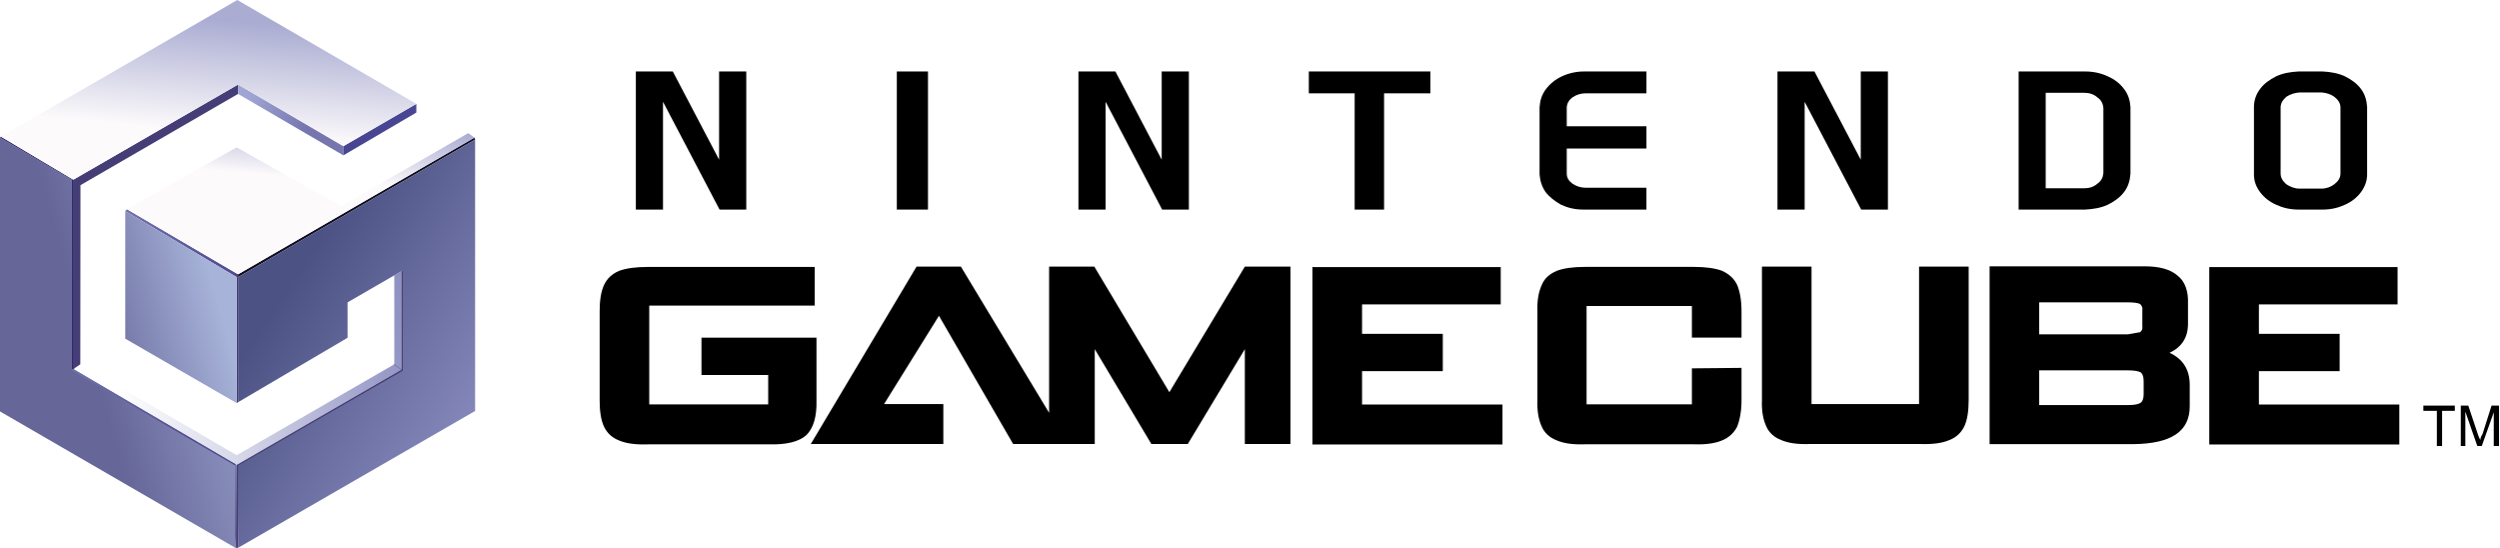
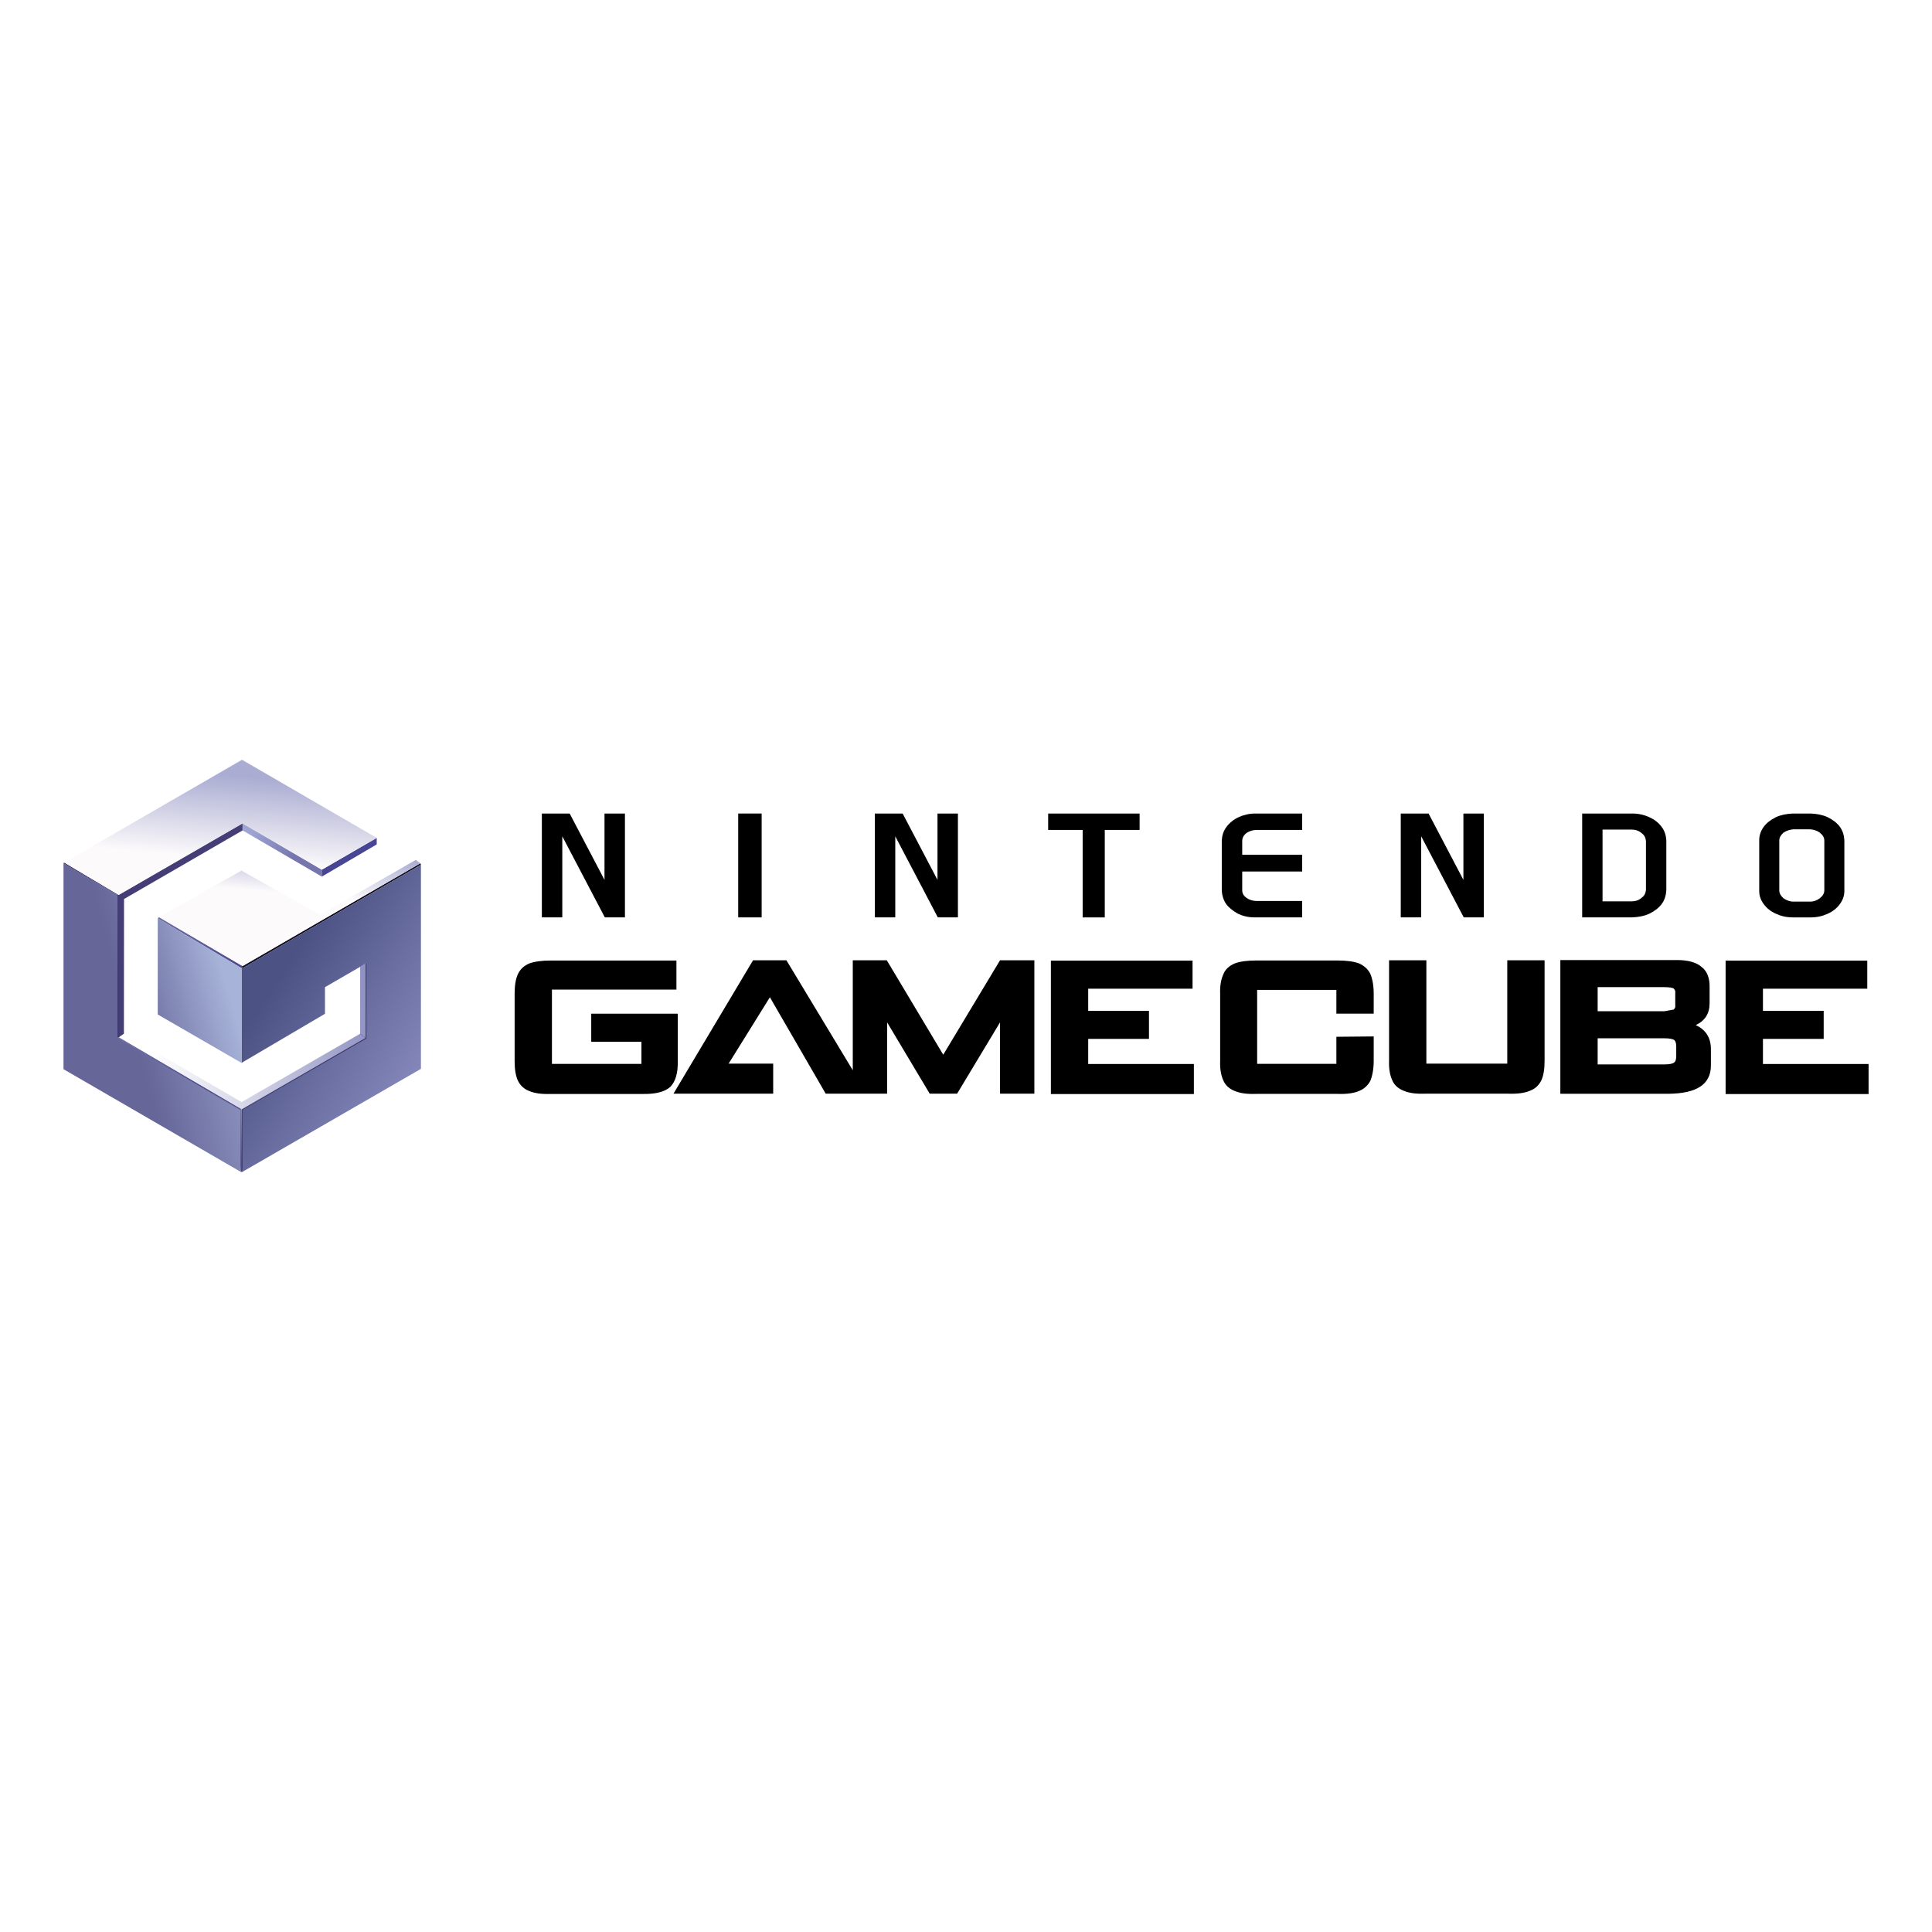
- <svg xmlns="http://www.w3.org/2000/svg" version="1.1" id="Ebene_1" x="0px" y="0px" width="566.93px" height="124.23px" viewBox="0 0 566.93 124.23" enable-background="new 0 0 566.93 124.23" xml:space="preserve">
+ <svg xmlns="http://www.w3.org/2000/svg" version="1.1" id="Ebene_1" x="0px" y="0px" xml:space="preserve" width="100" height="100" viewBox="-19.145 -229.106 582.583 582.583">
  <g id="underneath_1_">
</g>
  <g id="BOTTOM_LEFT_LINE">
</g>
  <g>
    <g>
      <g id="Layer_6">
        <line fill="none" x1="29.248" y1="99.123" x2="28.12" y2="98.282" />
      </g>
      <g id="_x33_D_PART">
        <linearGradient id="SVGID_1_" gradientUnits="userSpaceOnUse" x1="24.415" y1="564.872" x2="104.743" y2="551.509" gradientTransform="matrix(1 0 0 1 -0.0049 -473.4258)">
          <stop offset="0.037" style="stop-color:#FFFFFF" />
          <stop offset="0.896" style="stop-color:#898CBF" />
        </linearGradient>
        <polygon fill="url(#SVGID_1_)" points="89.451,62.438 89.451,82.608 53.699,103.224 18.222,82.608 16.628,83.691 53.699,105.427      91.065,83.824 91.065,61.505    " />
      </g>
      <g id="black_line_thing">
        <polygon fill="#7A7EAE" points="89.451,82.52 91.065,83.685 91.065,83.824 90.963,83.9 89.308,82.69 89.451,82.608    " />
      </g>
      <g id="dark_purple_top_line">
        <linearGradient id="SVGID_2_" gradientUnits="userSpaceOnUse" x1="28.461" y1="68.837" x2="54.049" y2="68.837" gradientTransform="matrix(1 0 0 -1 -0.0449 123.9897)">
          <stop offset="0" style="stop-color:#6E70A9" />
          <stop offset="0.969" style="stop-color:#514A8E" />
        </linearGradient>
        <polygon fill="url(#SVGID_2_)" points="54.004,62.205 28.814,47.455 28.416,47.853 53.699,62.851    " />
        <linearGradient id="SVGID_3_" gradientUnits="userSpaceOnUse" x1="53.857" y1="61.681" x2="54.185" y2="61.681" gradientTransform="matrix(1 0 0 -1 -0.0449 123.9897)">
          <stop offset="0" style="stop-color:#6E70A9" />
          <stop offset="0.969" style="stop-color:#514A8E" />
        </linearGradient>
        <polygon fill="url(#SVGID_3_)" points="53.922,62.205 54.107,62.205 54.14,62.413 53.813,62.413    " />
      </g>
      <g id="top_black_line">
        <polygon fill="#120F22" points="54.004,62.851 54.004,62.205 107.627,31.206 107.785,31.647    " />
      </g>
      <g id="LOGO_DARK_LINES">
        <polygon fill="#453D76" points="54.004,124.23 54.363,105.729 91.582,84.28 91.72,61.312 91.065,61.312 91.065,83.824      53.699,105.427 53.565,124.23    " />
      </g>
      <g id="LOGO">
        <linearGradient id="SVGID_4_" gradientUnits="userSpaceOnUse" x1="64.085" y1="540.326" x2="108.726" y2="569.631" gradientTransform="matrix(1 0 0 1 -0.0049 -473.4258)">
          <stop offset="0" style="stop-color:#4C5284" />
          <stop offset="1" style="stop-color:#8789BC" />
        </linearGradient>
        <polygon fill="url(#SVGID_4_)" points="54.004,91.212 54.004,62.851 107.785,31.647 107.785,93.197 54.004,124.23      54.004,105.573 91.361,84.062 91.361,61.332 78.85,68.566 78.85,76.595    " />
      </g>
      <g id="BOTTOM_LAIN_LEFT_LIGHT_LINE">
        <linearGradient id="SVGID_5_" gradientUnits="userSpaceOnUse" x1="53.464" y1="596.999" x2="53.153" y2="577.096" gradientTransform="matrix(1 0 0 1 -0.0049 -473.4258)">
          <stop offset="0.11" style="stop-color:#4C407E" />
          <stop offset="0.89" style="stop-color:#666699" />
          <stop offset="1" style="stop-color:#A7B3D9" />
          <stop offset="1" style="stop-color:#9BA5CD" />
        </linearGradient>
        <polyline fill="url(#SVGID_5_)" points="53.402,124.23 53.699,124.23 53.699,105.427 52.642,104.806 53.402,124.23    " />
      </g>
      <g id="underneath">
        <polyline fill="#2D2868" points="16.542,40.703 16.771,40.897 16.862,83.532 16.628,83.691 16.486,83.601 16.542,40.703    " />
      </g>
      <g id="LEFT_3D_PURPLE_SHADOW">
        <polygon fill="#453D76" points="18.222,82.608 16.628,83.691 16.628,40.755 54.004,19.174 54.004,21.3 18.26,41.987    " />
      </g>
      <g id="MAIN_DARK_PURPLE_LINE">
        <polygon fill="#453D76" points="54.004,62.094 54.004,91.212 53.699,91.417 53.699,62.851 53.699,62.028    " />
      </g>
      <g id="logo_LEFT_side">
        <linearGradient id="SVGID_6_" gradientUnits="userSpaceOnUse" x1="4.824" y1="553.133" x2="66.026" y2="536.124" gradientTransform="matrix(1 0 0 1 -0.0049 -473.4258)">
          <stop offset="0.233" style="stop-color:#666699" />
          <stop offset="0.724" style="stop-color:#A7B3D9" />
        </linearGradient>
        <polygon fill="url(#SVGID_6_)" points="28.416,47.853 28.416,76.802 53.699,91.417 53.699,62.851    " />
        <linearGradient id="SVGID_7_" gradientUnits="userSpaceOnUse" x1="5.882" y1="556.931" x2="67.08" y2="539.923" gradientTransform="matrix(1 0 0 1 -0.0049 -473.4258)">
          <stop offset="0.233" style="stop-color:#666699" />
          <stop offset="0.991" style="stop-color:#A7B3D9" />
        </linearGradient>
        <polygon fill="url(#SVGID_7_)" points="53.402,123.926 53.402,105.251 16.628,83.691 16.628,40.964 0,31.206 0,93.302      53.402,124.23    " />
      </g>
      <g id="left_purple_line">
        <rect x="16.343" y="40.755" fill="#2D2868" width="0.285" height="42.938" />
        <polygon fill="#2D2868" points="16.628,40.755 0.214,30.992 0,31.206 16.486,40.897    " />
      </g>
      <g id="BOTTOM_PURPLE_LINE">
        <linearGradient id="SVGID_8_" gradientUnits="userSpaceOnUse" x1="19.586" y1="559.814" x2="43.921" y2="572.836" gradientTransform="matrix(1 0 0 1 -0.0049 -473.4258)">
          <stop offset="0" style="stop-color:#6E70A9" />
          <stop offset="0.969" style="stop-color:#514A8E" />
        </linearGradient>
        <polygon fill="url(#SVGID_8_)" points="53.402,105.251 53.402,105.603 16.343,84.015 16.343,83.691 16.628,83.691    " />
      </g>
      <g id="top_middle_light_line">
        <linearGradient id="SVGID_9_" gradientUnits="userSpaceOnUse" x1="55.735" y1="495.654" x2="71.185" y2="503.171" gradientTransform="matrix(1 0 0 1 -0.0049 -473.4258)">
          <stop offset="0.037" style="stop-color:#9EA5D3" />
          <stop offset="0.902" style="stop-color:#7675AE" />
        </linearGradient>
        <polygon fill="url(#SVGID_9_)" points="54.004,19.174 77.901,33.142 77.901,35.231 54.004,21.3    " />
      </g>
      <g id="top_right">
        <polygon fill="#484592" points="77.901,33.142 77.901,35.231 94.454,25.524 94.454,23.552    " />
      </g>
      <g id="MAIN_TOP">
        <path fill="none" d="M0,31.206" />
        <linearGradient id="SVGID_10_" gradientUnits="userSpaceOnUse" x1="0.219" y1="504.418" x2="0.219" y2="504.418" gradientTransform="matrix(1 0 0 1 -0.0049 -473.4258)">
          <stop offset="0.233" style="stop-color:#666699" />
          <stop offset="0.991" style="stop-color:#A7B3D9" />
        </linearGradient>
        <path fill="url(#SVGID_10_)" d="M0.214,30.992" />
        <linearGradient id="SVGID_11_" gradientUnits="userSpaceOnUse" x1="49.386" y1="477.947" x2="45.741" y2="518.442" gradientTransform="matrix(1 0 0 1 -0.0049 -473.4258)">
          <stop offset="0" style="stop-color:#AAACD2" />
          <stop offset="0.626" style="stop-color:#FCFAFB" />
        </linearGradient>
        <polygon fill="url(#SVGID_11_)" points="53.833,0 94.454,23.552 77.901,33.142 54.004,19.174 16.628,40.755 0.214,30.992    " />
        <linearGradient id="SVGID_12_" gradientUnits="userSpaceOnUse" x1="71.78" y1="473.265" x2="68.135" y2="513.761" gradientTransform="matrix(1 0 0 1 -0.0049 -473.4258)">
          <stop offset="0.674" style="stop-color:#AAACD2" />
          <stop offset="1" style="stop-color:#FCFAFB" />
        </linearGradient>
        <polygon fill="url(#SVGID_12_)" points="28.814,47.455 53.68,33.409 77.369,46.781 106.232,30.192 107.627,31.206 54.004,62.205         " />
      </g>
    </g>
    <g>
      <path id="path23497" d="M373.52,21.158v-4.949h-14.143c-1.816,0-3.533,0.404-5.054,1.11c-1.513,0.71-2.726,1.718-3.634,2.932    c-0.908,1.209-1.314,2.529-1.416,4.04v15.252c0.1,1.417,0.508,2.729,1.313,3.944c0.912,1.21,2.121,2.116,3.537,2.924    c1.516,0.71,3.127,1.115,5.053,1.115h14.34v-4.949h-13.739c-1.11,0-2.118-0.306-3.022-0.911c-0.815-0.604-1.318-1.312-1.318-2.319    v-5.657h18.082v-5.053h-18.082v-4.142c0-1.013,0.503-1.817,1.318-2.427c0.904-0.606,1.912-0.91,3.022-0.91h13.739" />
      <path id="path23501" d="M457.952,16.21v31.317h15.102c1.916-0.098,3.625-0.405,5.139-1.107c1.609-0.804,2.818-1.712,3.723-2.921    c0.908-1.203,1.307-2.615,1.408-4.127V24.266c-0.102-1.507-0.5-2.821-1.408-4.028c-0.904-1.208-2.111-2.213-3.723-2.921    c-1.514-0.705-3.225-1.107-5.139-1.107H457.952L457.952,16.21z M475.778,22.052c0.898,0.604,1.303,1.407,1.404,2.418v14.803    c-0.104,1.006-0.506,1.812-1.404,2.416c-0.809,0.703-1.82,1.005-2.928,1.005h-8.758V21.046h8.758    C473.958,21.046,474.969,21.347,475.778,22.052" />
      <path id="path23503" d="M531.958,17.302c-1.488-0.692-3.172-0.993-5.053-1.093h-5.453c-1.885,0.099-3.566,0.4-5.057,1.093    c-1.584,0.794-2.775,1.68-3.666,2.874c-0.895,1.186-1.389,2.576-1.389,4.063v15.359c0,1.486,0.494,2.777,1.389,3.967    c0.891,1.19,2.082,2.179,3.666,2.874c1.49,0.693,3.172,1.089,5.057,1.089h5.453c1.881,0,3.563-0.396,5.053-1.089    c1.584-0.694,2.773-1.684,3.666-2.874c0.893-1.191,1.387-2.577,1.387-3.967v-15.36c-0.096-1.487-0.494-2.877-1.387-4.063    C534.731,18.981,533.542,18.095,531.958,17.302z M529.579,21.958c0.891,0.694,1.387,1.484,1.387,2.382v15.059    c0,0.892-0.496,1.686-1.387,2.379c-0.793,0.597-1.787,0.994-2.873,0.994h-5.055c-1.094,0-2.084-0.396-2.977-0.994    c-0.789-0.694-1.285-1.487-1.285-2.379V24.34c0-0.897,0.496-1.688,1.285-2.382c0.893-0.596,1.883-0.893,2.977-0.992h5.055    C527.793,21.067,528.786,21.363,529.579,21.958" />
      <path id="path23515" d="M169.301,16.21h-6.163v20.003L152.634,16.21h-8.385v31.317h6.163V23.083l12.828,24.444h6.061V16.21" />
      <path id="path23515_1_" d="M269.711,16.21h-6.163v20.003L253.043,16.21h-8.385v31.317h6.163V23.083l12.828,24.444h6.062V16.21" />
      <path id="path23515_2_" d="M428.299,16.21h-6.162v20.003L411.633,16.21h-8.387v31.317h6.163V23.083l12.828,24.444h6.062V16.21" />
      <path id="path23517" d="M210.526,47.527V16.21h-7.07v31.317H210.526L210.526,47.527" />
      <path id="path23521" d="M296.922,16.21v4.949h10.401v26.369h6.671v-26.37h10.504v-4.949H296.92l0,0" />
    </g>
    <g>
      <path id="path23505" d="M543.92,69.03v-8.463h-42.717v40.229h43.113v-9.062h-31.855v-7.57h18.316v-8.457h-18.316V69.03H543.92    L543.92,69.03" />
      <path id="path23507" d="M496.374,68.755c0.096-2.785-0.697-4.977-2.393-6.274c-1.596-1.394-4.08-2.09-7.467-2.09h-35.148v40.325    h32.658c8.563-0.099,12.744-2.887,12.744-8.562v-4.883c0-3.382-1.492-5.87-4.582-7.262c2.789-1.298,4.188-3.487,4.188-6.576    V68.755L496.374,68.755z M485.52,68.955c0.398,0.399,0.602,0.8,0.496,1.396v3.685c0.104,0.495-0.098,0.995-0.496,1.293    l-2.795,0.495h-20.107v-7.266h20.107C484.227,68.558,485.221,68.757,485.52,68.955L485.52,68.955z M462.618,91.855v-7.867h20.211    c1.496,0,2.393,0.201,2.889,0.5c0.402,0.401,0.596,0.998,0.596,1.993v2.886c0,0.897-0.191,1.594-0.596,1.891    c-0.496,0.4-1.393,0.597-2.889,0.597L462.618,91.855" />
      <path id="path23509" d="M446.614,60.458h-11.25v31.167h-24.396V60.458h-11.248v30.271c-0.106,2.486,0.295,4.484,0.99,5.975    c0.6,1.395,1.797,2.49,3.389,3.089c1.597,0.695,3.684,0.993,6.47,0.896h25.093c2.789,0.097,4.977-0.201,6.57-0.896    c1.59-0.599,2.689-1.694,3.389-3.089c0.695-1.491,0.996-3.487,0.996-5.975V60.458" />
      <path id="path23511" d="M394.09,64.607c-0.705-1.489-1.896-2.488-3.388-3.186c-1.596-0.602-3.784-0.898-6.473-0.898h-24.591    c-2.789,0-4.881,0.298-6.478,0.898c-1.591,0.697-2.786,1.696-3.382,3.186c-0.697,1.494-1.096,3.484-0.993,5.974v20.214    c-0.103,2.484,0.296,4.48,0.993,5.971c0.596,1.396,1.791,2.491,3.382,3.093c1.597,0.693,3.688,0.991,6.478,0.893h24.592    c2.688,0.098,4.877-0.199,6.473-0.893c1.492-0.602,2.684-1.697,3.387-3.093c0.597-1.489,0.996-3.485,0.996-5.971v-7.371    l-11.256,0.105v8.162h-23.893V69.39h23.893v7.165h11.256v-5.974C395.086,67.996,394.687,66.007,394.09,64.607" />
      <path id="path23513" d="M340.461,69.03v-8.463h-42.718v40.229h43.116v-9.062h-31.861v-7.57h18.321v-8.457h-18.321V69.03H340.461    L340.461,69.03" />
      <path id="path23523" d="M282.411,60.458l-17.127,28.48l-17.025-28.48h-10.254v33.159l-20.016-33.159h-10.056l-23.994,40.228    h30.068v-9.061h-13.442l12.447-20.013l16.828,29.072h18.519V79.179l12.842,21.505h8.266l12.942-21.505v21.505h10.354V60.457    h-10.354l0,0" />
      <path id="path23525" d="M184.83,69.307v-8.77h-37.938c-2.685,0-4.879,0.3-6.474,0.899c-1.59,0.696-2.686,1.698-3.381,3.187    c-0.7,1.493-0.998,3.483-0.998,5.975v20.21c0,2.486,0.298,4.483,0.998,5.975c0.696,1.395,1.792,2.49,3.381,3.091    c1.594,0.692,3.789,0.991,6.474,0.895h27.584c3.978,0.097,6.768-0.599,8.458-2.091c1.595-1.595,2.391-4.183,2.294-7.868v-14.24    H159.14v8.47h15.135v6.667H147.29V69.307H184.83" />
    </g>
    <g>
-       <path id="path23527" d="M566.93,91.979h-1.693l-2.041,6.45c-0.334,0.513-0.51,1.024-0.51,1.362    c-0.172-0.338-0.346-0.682-0.512-1.188l-2.211-6.626h-1.699v9.17h1.027v-7.813l2.717,7.813h1.012l2.721-7.642v7.642h1.189V91.979" />
-       <path id="path23529" d="M554.016,93.167h2.893v-1.188h-7.139v1.188h3.063v7.982h1.186v-7.982" />
-     </g>
+ 		
+ 		
+ 	</g>
  </g>
</svg>
